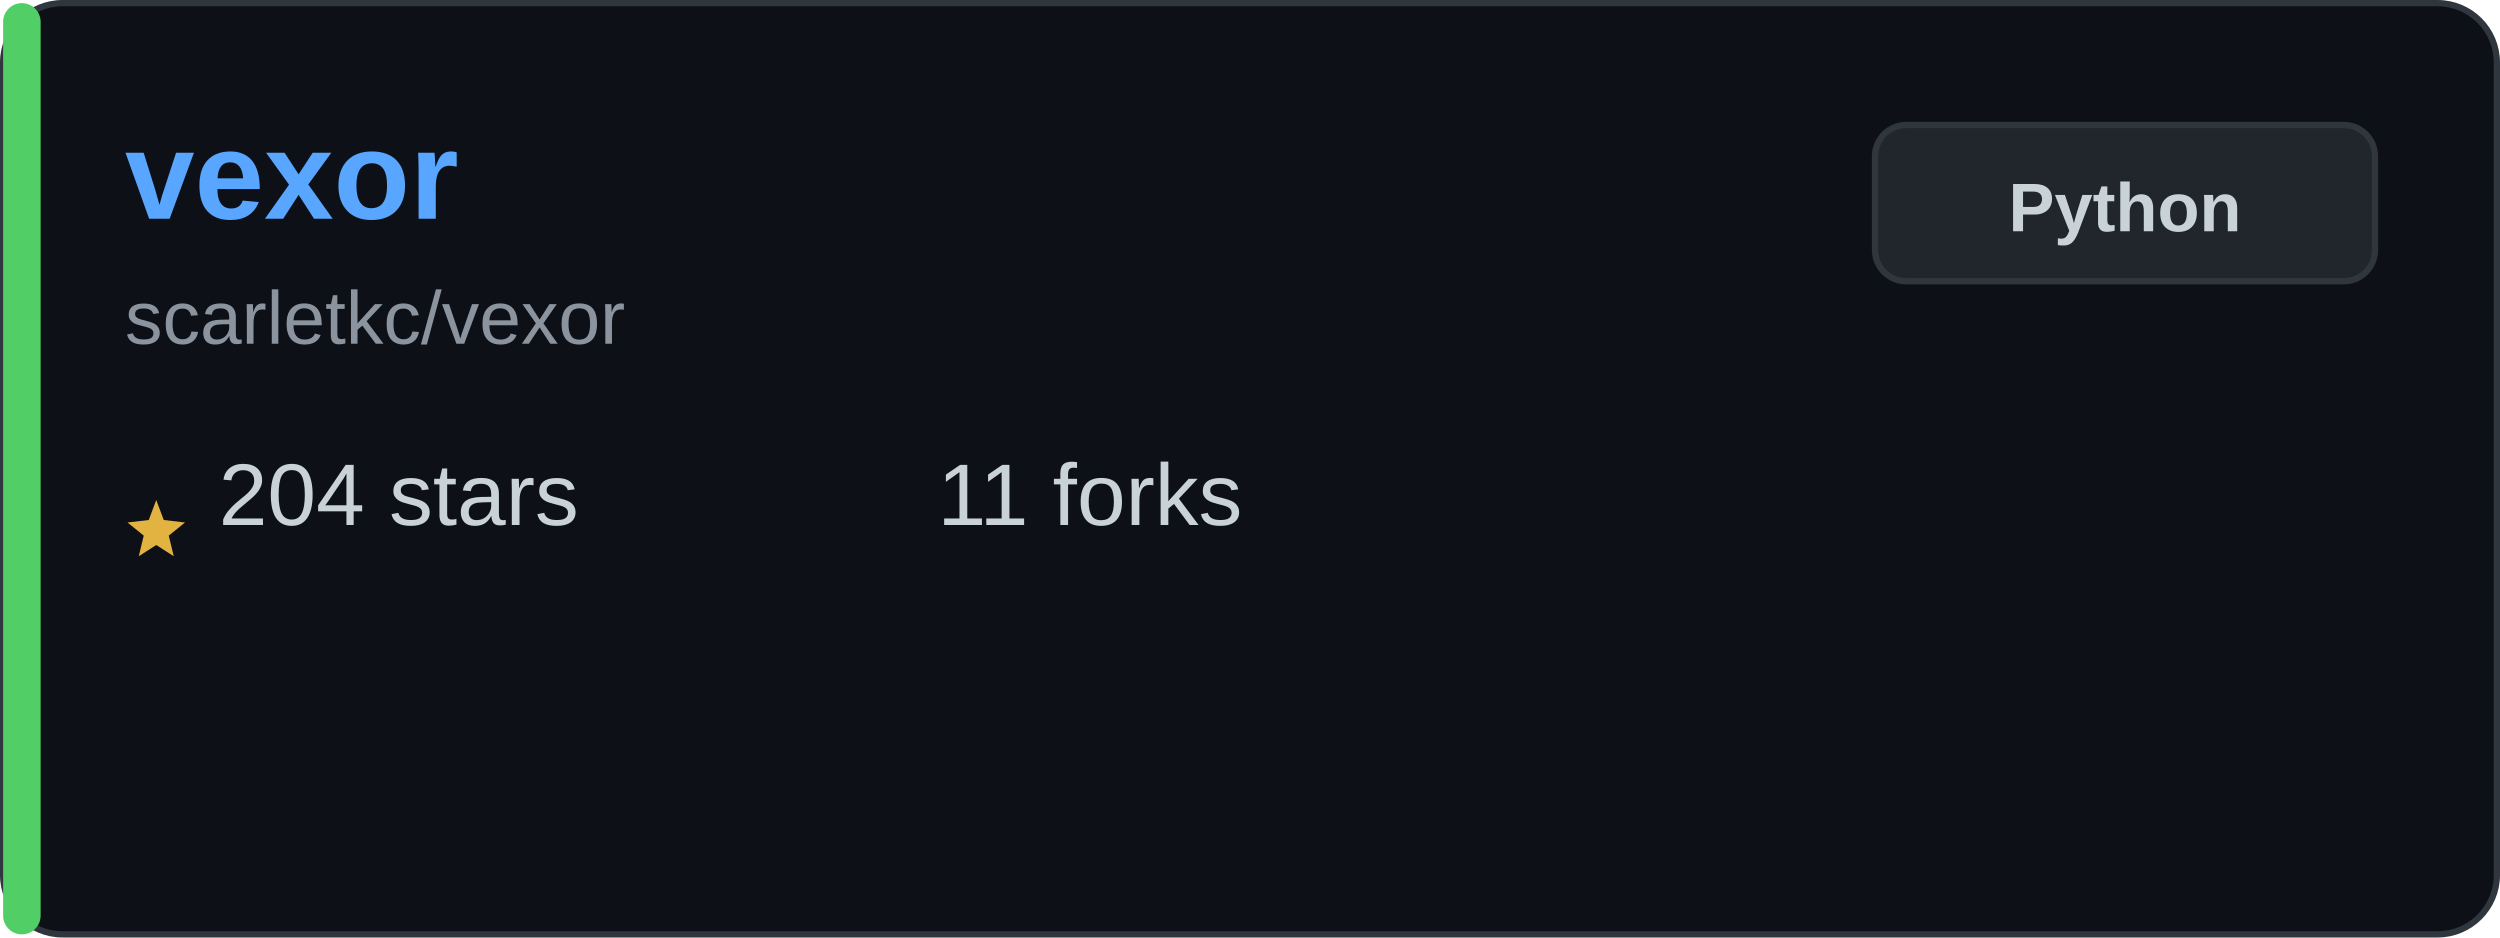
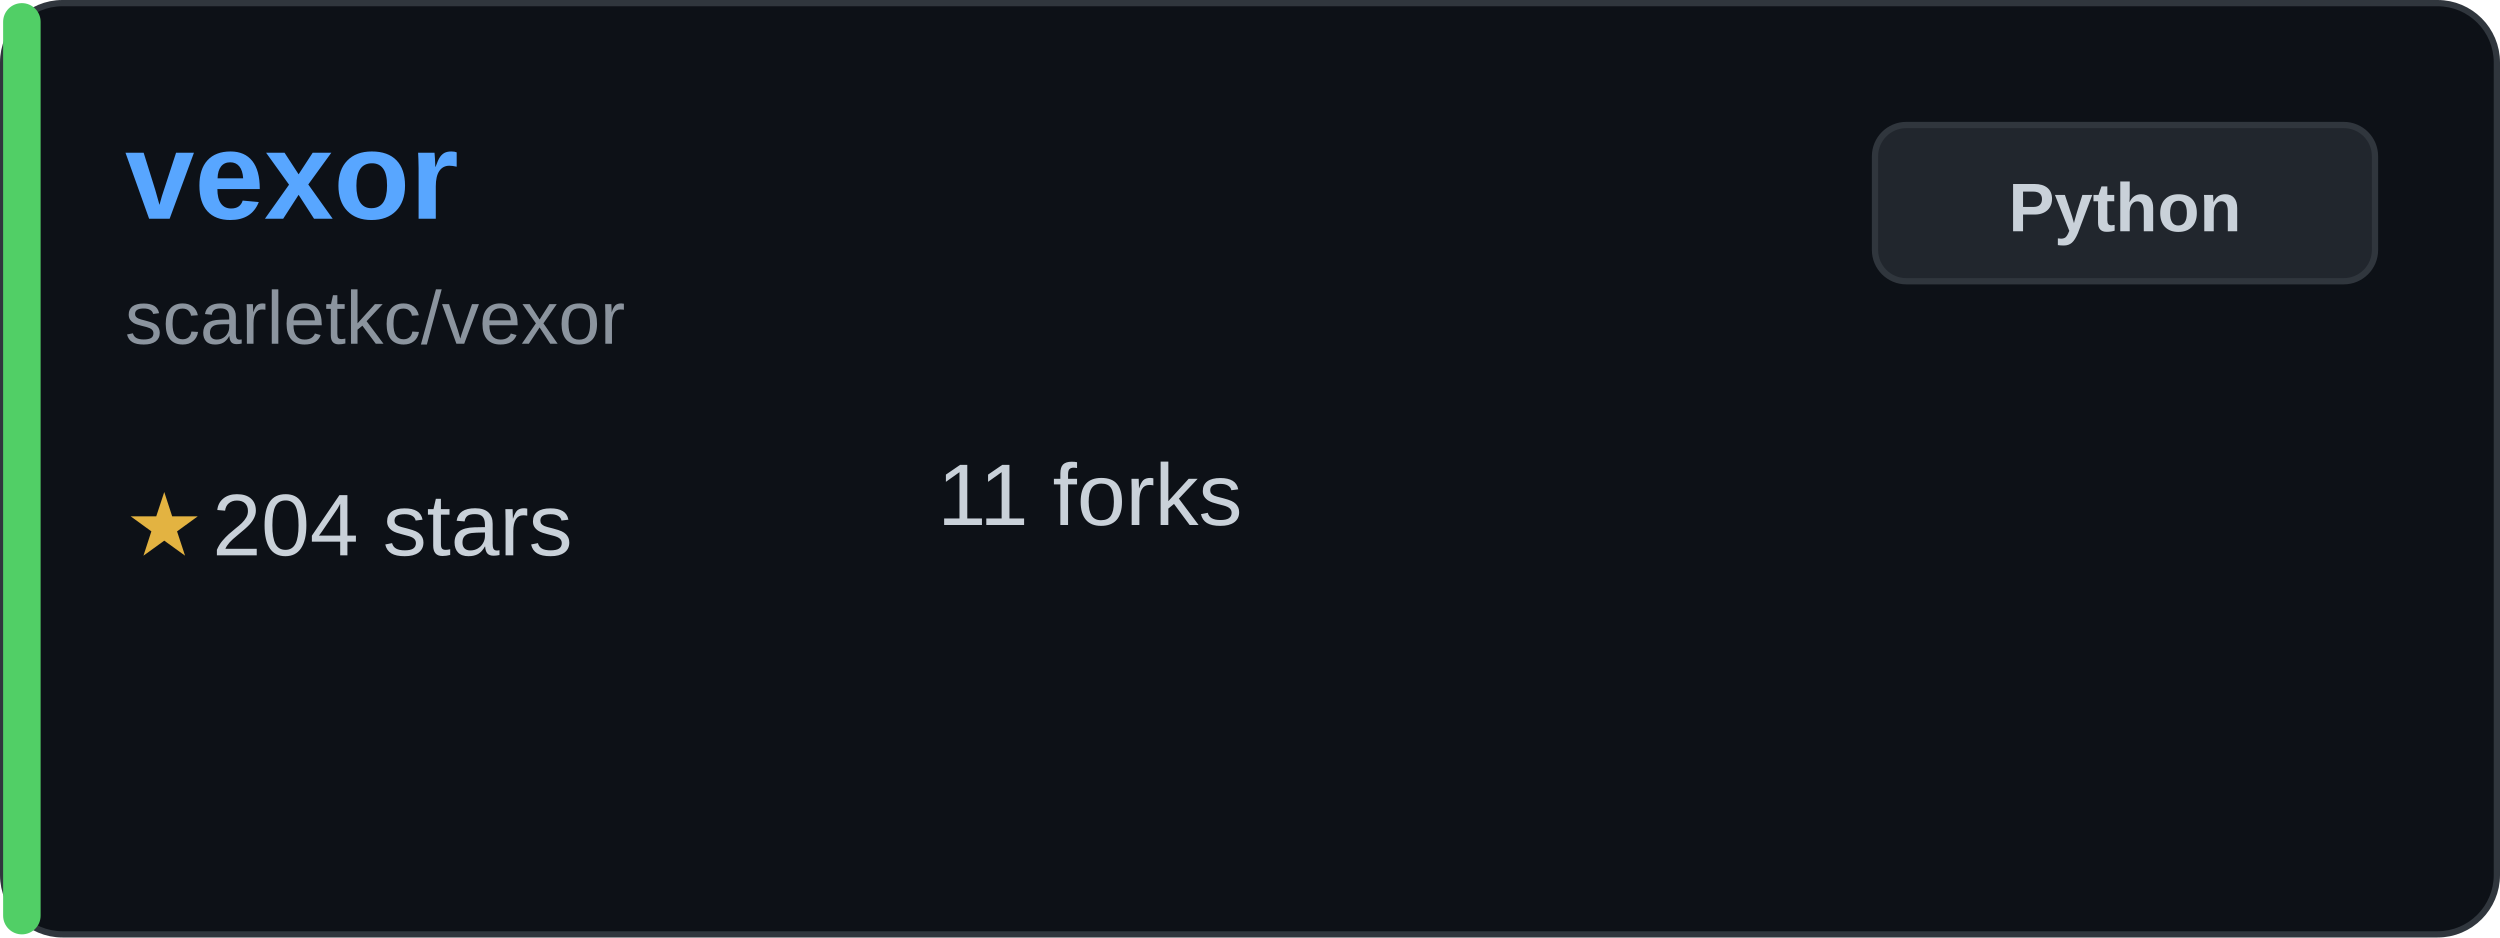
<svg xmlns="http://www.w3.org/2000/svg" width="400" height="150" viewBox="0 0 400 150" fill="none">
  <rect x="0.5" y="0.5" width="399" height="149" rx="9.5" fill="#0d1117" stroke="#30363d" />
  <rect x="0.5" y="0.5" width="6" height="149" rx="3" fill="#51cf66" />
  <text x="20" y="35" font-family="Arial, sans-serif" font-size="20" font-weight="bold" fill="#58a6ff">vexor</text>
  <text x="20" y="55" font-family="Arial, sans-serif" font-size="12" fill="#8b949e">scarletkc/vexor</text>
  <g transform="translate(20, 80)">
-     <polygon points="5,0 6.2,3.2 9.6,3.6 7,5.7 7.8,9 5,7.2 2.2,9 3,5.7 0.4,3.6 3.8,3.2" fill="#e3b341" />
-     <text x="15" y="4" font-family="Arial, sans-serif" font-size="14" fill="#c9d1d9">204 stars</text>
+     <text x="0" y="4" font-family="Arial, sans-serif" font-size="14" fill="#e3b341" dominant-baseline="central">★</text>
+     <text x="14" y="4" font-family="Arial, sans-serif" font-size="14" fill="#c9d1d9" dominant-baseline="central">204 stars</text>
  </g>
  <g transform="translate(150, 80)">
    <text x="0" y="4" font-family="Arial, sans-serif" font-size="14" fill="#c9d1d9">11 forks</text>
  </g>
  <rect x="300" y="20" width="80" height="25" rx="5" fill="#21262d" stroke="#30363d" />
  <text x="340" y="37" font-family="Arial, sans-serif" font-size="11" font-weight="bold" fill="#c9d1d9" text-anchor="middle">Python</text>
</svg>
